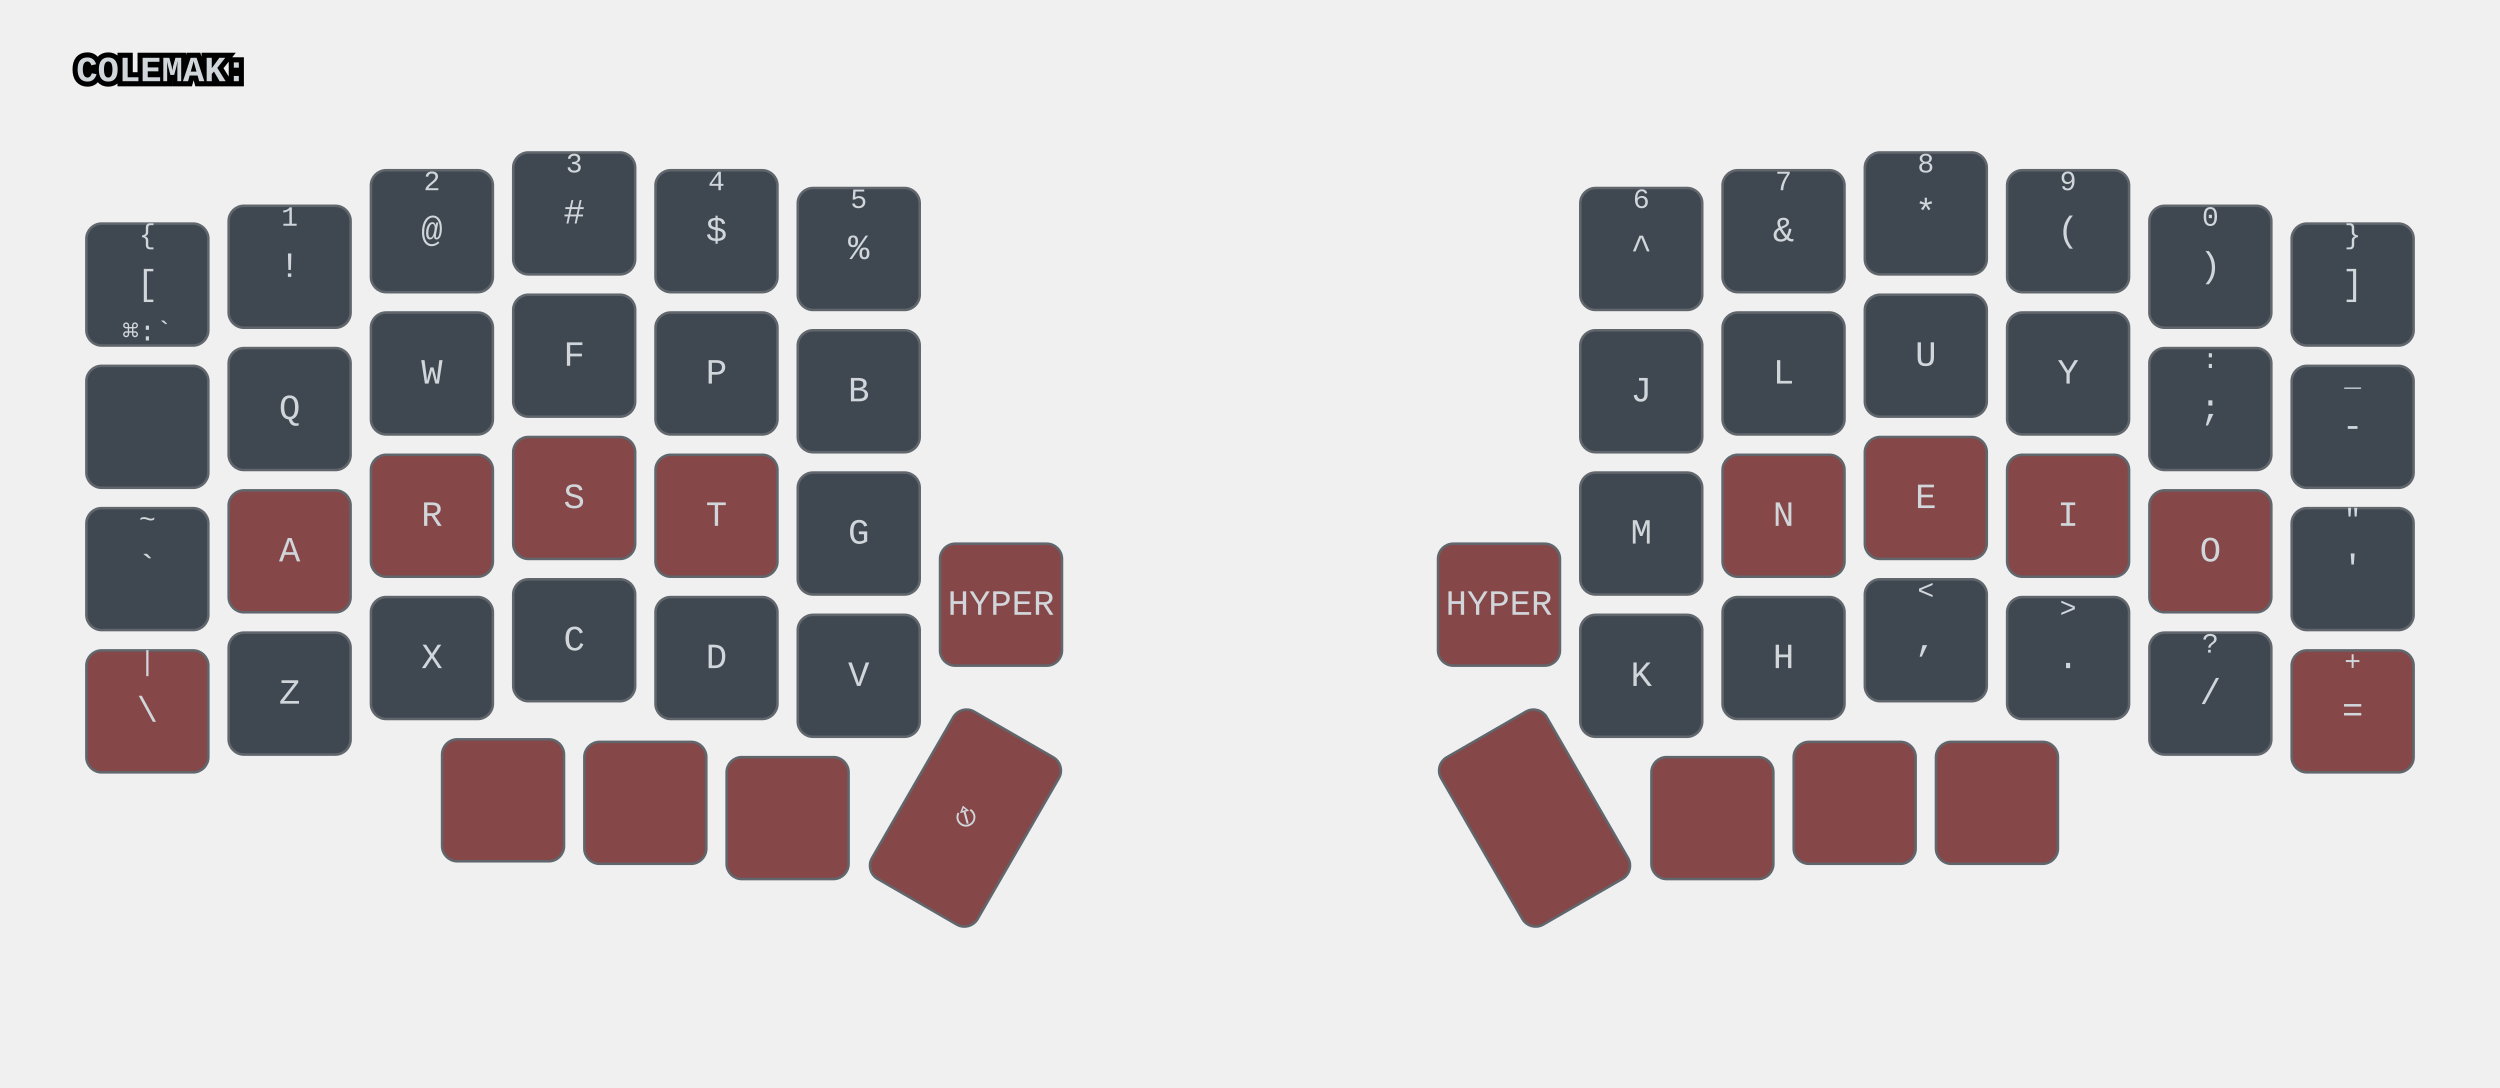
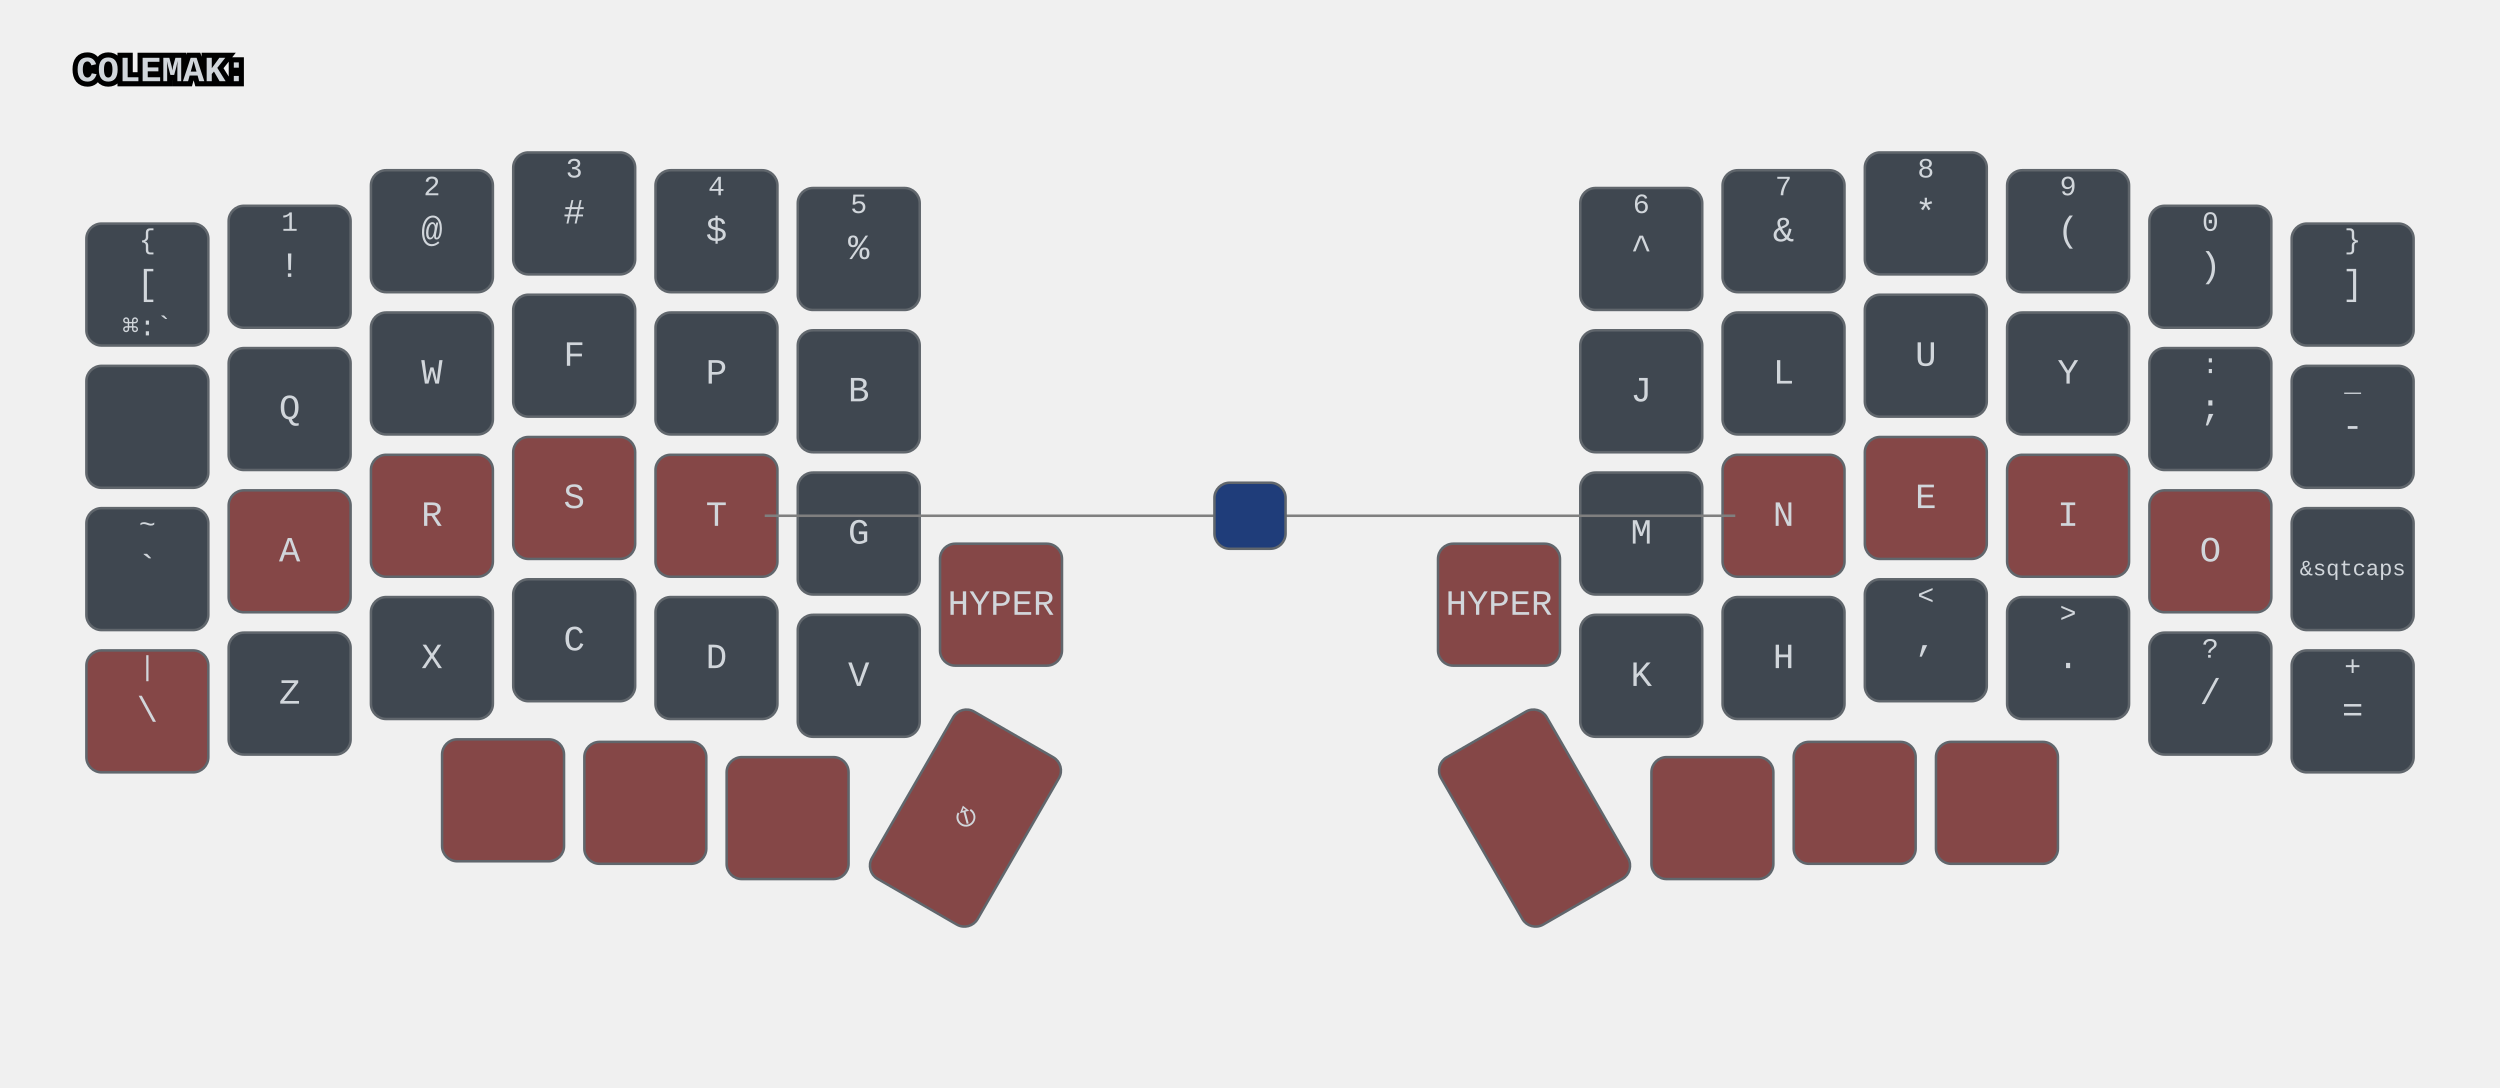
<svg xmlns="http://www.w3.org/2000/svg" xmlns:xlink="http://www.w3.org/1999/xlink" width="984" height="428" viewBox="0 0 984 428" class="keymap">
  <defs>/* start glyphs */
- <svg id="mdi:apple-keyboard-command">
+ <svg id="mdi:apple-keyboard-caps">
+       <svg id="mdi-apple-keyboard-caps" viewBox="0 0 24 24">
+         <path d="M15,14V8H17.17L12,2.83L6.83,8H9V14H15M12,0L22,10H17V16H7V10H2L12,0M7,18H17V24H7V18M15,20H9V22H15V20Z" />
+       </svg>
+     </svg>
+     <svg id="mdi:apple-keyboard-command">
      <svg id="mdi-apple-keyboard-command" viewBox="0 0 24 24">
        <path d="M6,2A4,4 0 0,1 10,6V8H14V6A4,4 0 0,1 18,2A4,4 0 0,1 22,6A4,4 0 0,1 18,10H16V14H18A4,4 0 0,1 22,18A4,4 0 0,1 18,22A4,4 0 0,1 14,18V16H10V18A4,4 0 0,1 6,22A4,4 0 0,1 2,18A4,4 0 0,1 6,14H8V10H6A4,4 0 0,1 2,6A4,4 0 0,1 6,2M16,18A2,2 0 0,0 18,20A2,2 0 0,0 20,18A2,2 0 0,0 18,16H16V18M14,10H10V14H14V10M6,16A2,2 0 0,0 4,18A2,2 0 0,0 6,20A2,2 0 0,0 8,18V16H6M8,6A2,2 0 0,0 6,4A2,2 0 0,0 4,6A2,2 0 0,0 6,8H8V6M18,8A2,2 0 0,0 20,6A2,2 0 0,0 18,4A2,2 0 0,0 16,6V8H18Z" />
      </svg>
    </svg>
    <svg id="mdi:apple-keyboard-control">
      <svg id="mdi-apple-keyboard-control" viewBox="0 0 24 24">
        <path d="M19.78,11.78L18.36,13.19L12,6.83L5.64,13.19L4.22,11.78L12,4L19.78,11.78Z" />
      </svg>
    </svg>
    <svg id="mdi:apple-keyboard-option">
      <svg id="mdi-apple-keyboard-option" viewBox="0 0 24 24">
        <path d="M3,4H9.11L16.15,18H21V20H14.88L7.84,6H3V4M14,4H21V6H14V4Z" />
      </svg>
    </svg>
    <svg id="mdi:apple-keyboard-shift">
      <svg id="mdi-apple-keyboard-shift" viewBox="0 0 24 24">
        <path d="M15,18V12H17.17L12,6.83L6.83,12H9V18H15M12,4L22,14H17V20H7V14H2L12,4Z" />
      </svg>
    </svg>
    <svg id="mdi:apps">
      <svg id="mdi-apps" viewBox="0 0 24 24">
        <path d="M16,20H20V16H16M16,14H20V10H16M10,8H14V4H10M16,8H20V4H16M10,14H14V10H10M4,14H8V10H4M4,20H8V16H4M10,20H14V16H10M4,8H8V4H4V8Z" />
      </svg>
    </svg>
    <svg id="mdi:backspace">
      <svg id="mdi-backspace" viewBox="0 0 24 24">
        <path d="M22,3H7C6.31,3 5.77,3.35 5.41,3.88L0,12L5.41,20.11C5.77,20.64 6.31,21 7,21H22A2,2 0 0,0 24,19V5A2,2 0 0,0 22,3M19,15.59L17.59,17L14,13.41L10.41,17L9,15.59L12.59,12L9,8.41L10.41,7L14,10.59L17.59,7L19,8.41L15.41,12" />
      </svg>
    </svg>
    <svg id="mdi:backspace-reverse">
      <svg id="mdi-backspace-reverse" viewBox="0 0 24 24">
        <path d="M2,21H17C17.7,21 18.2,20.6 18.6,20.1L24,12L18.6,3.9C18.2,3.4 17.7,3 17,3H2A2,2 0 0,0 0,5V19A2,2 0 0,0 2,21M5,8.4L6.4,7L10,10.6L13.6,7L15,8.4L11.4,12L15,15.6L13.6,17L10,13.4L6.4,17L5,15.6L8.6,12" />
      </svg>
    </svg>
    <svg id="mdi:bluetooth-connect">
      <svg id="mdi-bluetooth-connect" viewBox="0 0 24 24">
        <path d="M19,10L17,12L19,14L21,12M14.88,16.29L13,18.17V14.41M13,5.83L14.88,7.71L13,9.58M17.71,7.71L12,2H11V9.58L6.41,5L5,6.41L10.59,12L5,17.58L6.41,19L11,14.41V22H12L17.71,16.29L13.41,12M7,12L5,10L3,12L5,14L7,12Z" />
      </svg>
    </svg>
    <svg id="mdi:bluetooth-off">
      <svg id="mdi-bluetooth-off" viewBox="0 0 24 24">
        <path d="M13,5.83L14.88,7.71L13.28,9.31L14.69,10.72L17.71,7.7L12,2H11V7.03L13,9.03M5.41,4L4,5.41L10.59,12L5,17.59L6.41,19L11,14.41V22H12L16.29,17.71L18.59,20L20,18.59M13,18.17V14.41L14.88,16.29" />
      </svg>
    </svg>
    <svg id="mdi:brightness-5">
      <svg id="mdi-brightness-5" viewBox="0 0 24 24">
        <path d="M12,18A6,6 0 0,1 6,12A6,6 0 0,1 12,6A6,6 0 0,1 18,12A6,6 0 0,1 12,18M20,15.31L23.31,12L20,8.69V4H15.31L12,0.69L8.69,4H4V8.69L0.69,12L4,15.31V20H8.69L12,23.31L15.31,20H20V15.31Z" />
      </svg>
    </svg>
    <svg id="mdi:brightness-7">
      <svg id="mdi-brightness-7" viewBox="0 0 24 24">
        <path d="M12,8A4,4 0 0,0 8,12A4,4 0 0,0 12,16A4,4 0 0,0 16,12A4,4 0 0,0 12,8M12,18A6,6 0 0,1 6,12A6,6 0 0,1 12,6A6,6 0 0,1 18,12A6,6 0 0,1 12,18M20,8.69V4H15.31L12,0.69L8.69,4H4V8.69L0.69,12L4,15.31V20H8.69L12,23.31L15.31,20H20V15.31L23.31,12L20,8.69Z" />
      </svg>
    </svg>
    <svg id="mdi:code-block-tags">
      <svg id="mdi-code-block-tags" viewBox="0 0 24 24">
        <path d="M5.59 3.41L7 4.82L3.82 8L7 11.18L5.59 12.6L1 8L5.59 3.41M11.41 3.41L16 8L11.41 12.6L10 11.18L13.18 8L10 4.82L11.41 3.41M22 6V18C22 19.11 21.11 20 20 20H4C2.9 20 2 19.11 2 18V14H4V18H20V6H17.03V4H20C21.11 4 22 4.89 22 6Z" />
      </svg>
    </svg>
    <svg id="mdi:content-copy">
      <svg id="mdi-content-copy" viewBox="0 0 24 24">
        <path d="M19,21H8V7H19M19,5H8A2,2 0 0,0 6,7V21A2,2 0 0,0 8,23H19A2,2 0 0,0 21,21V7A2,2 0 0,0 19,5M16,1H4A2,2 0 0,0 2,3V17H4V3H16V1Z" />
      </svg>
    </svg>
    <svg id="mdi:content-cut">
      <svg id="mdi-content-cut" viewBox="0 0 24 24">
        <path d="M19,3L13,9L15,11L22,4V3M12,12.5A0.5,0.5 0 0,1 11.5,12A0.5,0.5 0 0,1 12,11.5A0.5,0.5 0 0,1 12.5,12A0.5,0.5 0 0,1 12,12.5M6,20A2,2 0 0,1 4,18C4,16.89 4.9,16 6,16A2,2 0 0,1 8,18C8,19.11 7.1,20 6,20M6,8A2,2 0 0,1 4,6C4,4.89 4.9,4 6,4A2,2 0 0,1 8,6C8,7.11 7.1,8 6,8M9.64,7.64C9.87,7.14 10,6.59 10,6A4,4 0 0,0 6,2A4,4 0 0,0 2,6A4,4 0 0,0 6,10C6.59,10 7.14,9.87 7.64,9.64L10,12L7.64,14.36C7.14,14.13 6.59,14 6,14A4,4 0 0,0 2,18A4,4 0 0,0 6,22A4,4 0 0,0 10,18C10,17.41 9.87,16.86 9.64,16.36L12,14L19,21H22V20L9.64,7.64Z" />
      </svg>
    </svg>
    <svg id="mdi:content-paste">
      <svg id="mdi-content-paste" viewBox="0 0 24 24">
        <path d="M19,20H5V4H7V7H17V4H19M12,2A1,1 0 0,1 13,3A1,1 0 0,1 12,4A1,1 0 0,1 11,3A1,1 0 0,1 12,2M19,2H14.82C14.4,0.84 13.3,0 12,0C10.7,0 9.6,0.84 9.18,2H5A2,2 0 0,0 3,4V20A2,2 0 0,0 5,22H19A2,2 0 0,0 21,20V4A2,2 0 0,0 19,2Z" />
      </svg>
    </svg>
    <svg id="mdi:dock-window">
      <svg id="mdi-dock-window" viewBox="0 0 24 24">
        <path d="M18 18V20H4A2 2 0 0 1 2 18V8H4V18M22 6V14A2 2 0 0 1 20 16H8A2 2 0 0 1 6 14V6A2 2 0 0 1 8 4H20A2 2 0 0 1 22 6M20 6H8V14H20Z" />
      </svg>
    </svg>
    <svg id="mdi:folder-search-outline">
      <svg id="mdi-folder-search-outline" viewBox="0 0 24 24">
        <path d="M16.5,12C19,12 21,14 21,16.5C21,17.38 20.75,18.21 20.31,18.9L23.39,22L22,23.39L18.88,20.32C18.19,20.75 17.37,21 16.5,21C14,21 12,19 12,16.5C12,14 14,12 16.5,12M16.5,14A2.5,2.5 0 0,0 14,16.5A2.5,2.5 0 0,0 16.5,19A2.5,2.5 0 0,0 19,16.5A2.5,2.5 0 0,0 16.5,14M19,8H3V18H10.17C10.34,18.72 10.63,19.39 11,20H3C1.89,20 1,19.1 1,18V6C1,4.89 1.89,4 3,4H9L11,6H19A2,2 0 0,1 21,8V11.81C20.42,11.26 19.75,10.81 19,10.5V8Z" />
      </svg>
    </svg>
    <svg id="mdi:format-letter-ends-with">
      <svg id="mdi-format-letter-ends-with" viewBox="0 0 24 24">
        <path d="M11.14 4L6.43 16H8.36L9.32 13.43H14.67L15.64 16H17.57L12.86 4M12 6.29L14.03 11.71H9.96M20 14V18H2V20H22V14Z" />
      </svg>
    </svg>
    <svg id="mdi:format-letter-starts-with">
      <svg id="mdi-format-letter-starts-with" viewBox="0 0 24 24">
        <path d="M11.14 4L6.43 16H8.36L9.32 13.43H14.67L15.64 16H17.57L12.86 4M12 6.29L14.03 11.71H9.96M4 18V15H2V20H22V18Z" />
      </svg>
    </svg>
    <svg id="mdi:format-pilcrow-arrow-left">
      <svg id="mdi-format-pilcrow-arrow-left" viewBox="0 0 24 24">
        <path d="M8,17V14L4,18L8,22V19H20V17M10,10V15H12V4H14V15H16V4H18V2H10A4,4 0 0,0 6,6A4,4 0 0,0 10,10Z" />
      </svg>
    </svg>
    <svg id="mdi:format-pilcrow-arrow-right">
      <svg id="mdi-format-pilcrow-arrow-right" viewBox="0 0 24 24">
        <path d="M21,18L17,14V17H5V19H17V22M9,10V15H11V4H13V15H15V4H17V2H9A4,4 0 0,0 5,6A4,4 0 0,0 9,10Z" />
      </svg>
    </svg>
    <svg id="mdi:keyboard-return">
      <svg id="mdi-keyboard-return" viewBox="0 0 24 24">
        <path d="M19,7V11H5.83L9.41,7.41L8,6L2,12L8,18L9.41,16.58L5.83,13H21V7H19Z" />
      </svg>
    </svg>
    <svg id="mdi:keyboard-space">
      <svg id="mdi-keyboard-space" viewBox="0 0 24 24">
        <path d="M3 15H5V19H19V15H21V19C21 20.1 20.1 21 19 21H5C3.9 21 3 20.1 3 19V15Z" />
      </svg>
    </svg>
    <svg id="mdi:keyboard-tab">
      <svg id="mdi-keyboard-tab" viewBox="0 0 24 24">
        <path d="M20,18H22V6H20M11.59,7.41L15.17,11H1V13H15.17L11.59,16.58L13,18L19,12L13,6L11.59,7.41Z" />
      </svg>
    </svg>
    <svg id="mdi:keyboard-tab-reverse">
      <svg id="mdi-keyboard-tab-reverse" viewBox="0 0 24 24">
        <path d="M4 6H2V18H4M11 6L5 12L11 18L12.41 16.58L8.83 13H23V11H8.83L12.41 7.41L11 6Z" />
      </svg>
    </svg>
    <svg id="mdi:keyboard-variant">
      <svg id="mdi-keyboard-variant" viewBox="0 0 24 24">
        <path d="M6,16H18V18H6V16M6,13V15H2V13H6M7,15V13H10V15H7M11,15V13H13V15H11M14,15V13H17V15H14M18,15V13H22V15H18M2,10H5V12H2V10M19,12V10H22V12H19M18,12H16V10H18V12M8,12H6V10H8V12M12,12H9V10H12V12M15,12H13V10H15V12M2,9V7H4V9H2M5,9V7H7V9H5M8,9V7H10V9H8M11,9V7H13V9H11M14,9V7H16V9H14M17,9V7H22V9H17Z" />
      </svg>
    </svg>
-     <svg id="mdi:lightbulb-off-outline">
-       <svg id="mdi-lightbulb-off-outline" viewBox="0 0 24 24">
-         <path d="M12,2C9.76,2 7.78,3.05 6.5,4.68L7.93,6.11C8.84,4.84 10.32,4 12,4A5,5 0 0,1 17,9C17,10.68 16.16,12.16 14.89,13.06L16.31,14.5C17.94,13.21 19,11.24 19,9A7,7 0 0,0 12,2M3.28,4L2,5.27L5.04,8.3C5,8.53 5,8.76 5,9C5,11.38 6.19,13.47 8,14.74V17A1,1 0 0,0 9,18H14.73L18.73,22L20,20.72L3.28,4M7.23,10.5L12.73,16H10V13.58C8.68,13 7.66,11.88 7.23,10.5M9,20V21A1,1 0 0,0 10,22H14A1,1 0 0,0 15,21V20H9Z" />
-       </svg>
-     </svg>
    <svg id="mdi:lightbulb-on-20">
      <svg id="mdi-lightbulb-on-20" viewBox="0 0 24 24">
        <path d="M1 11H4V13H1V11M4.9 3.5L3.5 4.9L5.6 7L7 5.6L4.9 3.5M13 1H11V4H13V1M20 11V13H23V11H20M10 22C10 22.6 10.4 23 11 23H13C13.6 23 14 22.6 14 22V21H10V22M19.1 3.5L17 5.6L18.4 7L20.5 4.9L19.1 3.5M18 12C18 14.2 16.8 16.2 15 17.2V19C15 19.6 14.6 20 14 20H10C9.4 20 9 19.6 9 19V17.2C7.2 16.2 6 14.2 6 12C6 8.7 8.7 6 12 6S18 8.7 18 12M16 12C16 9.79 14.21 8 12 8S8 9.79 8 12 9.79 16 12 16 16 14.21 16 12Z" />
      </svg>
    </svg>
    <svg id="mdi:lightbulb-on-90">
      <svg id="mdi-lightbulb-on-90" viewBox="0 0 24 24">
        <path d="M7 5.6L5.6 7L3.5 4.9L4.9 3.5L7 5.6M10 22C10 22.6 10.4 23 11 23H13C13.6 23 14 22.6 14 22V21H10V22M1 13H4V11H1V13M13 1H11V4H13V1M20 11V13H23V11H20M19.1 3.5L17 5.6L18.4 7L20.5 4.9L19.1 3.5M18 12C18 14.2 16.8 16.2 15 17.2V19C15 19.6 14.6 20 14 20H10C9.4 20 9 19.6 9 19V17.2C7.2 16.2 6 14.2 6 12C6 8.7 8.7 6 12 6S18 8.7 18 12M12 8C11 8 10.09 8.38 9.39 9H14.61C13.91 8.38 13 8 12 8Z" />
      </svg>
    </svg>
    <svg id="mdi:lock-outline">
      <svg id="mdi-lock-outline" viewBox="0 0 24 24">
        <path d="M12,17C10.89,17 10,16.1 10,15C10,13.89 10.89,13 12,13A2,2 0 0,1 14,15A2,2 0 0,1 12,17M18,20V10H6V20H18M18,8A2,2 0 0,1 20,10V20A2,2 0 0,1 18,22H6C4.89,22 4,21.1 4,20V10C4,8.89 4.89,8 6,8H7V6A5,5 0 0,1 12,1A5,5 0 0,1 17,6V8H18M12,3A3,3 0 0,0 9,6V8H15V6A3,3 0 0,0 12,3Z" />
      </svg>
    </svg>
    <svg id="mdi:magnify">
      <svg id="mdi-magnify" viewBox="0 0 24 24">
        <path d="M9.5,3A6.5,6.5 0 0,1 16,9.5C16,11.11 15.41,12.59 14.44,13.73L14.71,14H15.5L20.5,19L19,20.5L14,15.5V14.71L13.73,14.44C12.59,15.41 11.11,16 9.5,16A6.5,6.5 0 0,1 3,9.5A6.5,6.5 0 0,1 9.5,3M9.5,5C7,5 5,7 5,9.5C5,12 7,14 9.5,14C12,14 14,12 14,9.5C14,7 12,5 9.5,5Z" />
+       </svg>
+     </svg>
+     <svg id="mdi:music">
+       <svg id="mdi-music" viewBox="0 0 24 24">
+         <path d="M21,3V15.5A3.5,3.5 0 0,1 17.5,19A3.5,3.5 0 0,1 14,15.5A3.5,3.5 0 0,1 17.5,12C18.04,12 18.55,12.12 19,12.34V6.47L9,8.6V17.5A3.5,3.5 0 0,1 5.5,21A3.5,3.5 0 0,1 2,17.5A3.5,3.5 0 0,1 5.5,14C6.04,14 6.55,14.12 7,14.34V6L21,3Z" />
      </svg>
    </svg>
    <svg id="mdi:numeric-1-box-multiple-outline">
      <svg id="mdi-numeric-1-box-multiple-outline" viewBox="0 0 24 24">
        <path d="M21,17H7V3H21M21,1H7A2,2 0 0,0 5,3V17A2,2 0 0,0 7,19H21A2,2 0 0,0 23,17V3A2,2 0 0,0 21,1M14,15H16V5H12V7H14M3,5H1V21A2,2 0 0,0 3,23H19V21H3V5Z" />
      </svg>
    </svg>
    <svg id="mdi:numeric-2-box-multiple-outline">
      <svg id="mdi-numeric-2-box-multiple-outline" viewBox="0 0 24 24">
        <path d="M17,13H13V11H15A2,2 0 0,0 17,9V7C17,5.89 16.1,5 15,5H11V7H15V9H13A2,2 0 0,0 11,11V15H17M21,17H7V3H21M21,1H7A2,2 0 0,0 5,3V17A2,2 0 0,0 7,19H21A2,2 0 0,0 23,17V3A2,2 0 0,0 21,1M3,5H1V21A2,2 0 0,0 3,23H19V21H3V5Z" />
      </svg>
    </svg>
    <svg id="mdi:numeric-3-box-multiple-outline">
      <svg id="mdi-numeric-3-box-multiple-outline" viewBox="0 0 24 24">
        <path d="M17,13V11.5A1.5,1.5 0 0,0 15.5,10A1.5,1.5 0 0,0 17,8.5V7C17,5.89 16.1,5 15,5H11V7H15V9H13V11H15V13H11V15H15A2,2 0 0,0 17,13M3,5H1V21A2,2 0 0,0 3,23H19V21H3M21,17H7V3H21M21,1H7A2,2 0 0,0 5,3V17A2,2 0 0,0 7,19H21A2,2 0 0,0 23,17V3A2,2 0 0,0 21,1Z" />
      </svg>
    </svg>
    <svg id="mdi:numeric-4-box-multiple-outline">
      <svg id="mdi-numeric-4-box-multiple-outline" viewBox="0 0 24 24">
        <path d="M21,17H7V3H21M21,1H7A2,2 0 0,0 5,3V17A2,2 0 0,0 7,19H21A2,2 0 0,0 23,17V3A2,2 0 0,0 21,1M15,15H17V5H15V9H13V5H11V11H15M3,5H1V21A2,2 0 0,0 3,23H19V21H3V5Z" />
      </svg>
    </svg>
    <svg id="mdi:numeric-5-box-multiple-outline">
      <svg id="mdi-numeric-5-box-multiple-outline" viewBox="0 0 24 24">
        <path d="M17,13V11C17,9.89 16.1,9 15,9H13V7H17V5H11V11H15V13H11V15H15A2,2 0 0,0 17,13M3,5H1V21A2,2 0 0,0 3,23H19V21H3M21,17H7V3H21M21,1H7A2,2 0 0,0 5,3V17A2,2 0 0,0 7,19H21A2,2 0 0,0 23,17V3A2,2 0 0,0 21,1Z" />
      </svg>
    </svg>
    <svg id="mdi:numeric-6-box-multiple-outline">
      <svg id="mdi-numeric-6-box-multiple-outline" viewBox="0 0 24 24">
        <path d="M13,11H15V13H13M13,15H15A2,2 0 0,0 17,13V11C17,9.89 16.1,9 15,9H13V7H17V5H13A2,2 0 0,0 11,7V13C11,14.11 11.9,15 13,15M21,17H7V3H21M21,1H7A2,2 0 0,0 5,3V17A2,2 0 0,0 7,19H21A2,2 0 0,0 23,17V3A2,2 0 0,0 21,1M3,5H1V21A2,2 0 0,0 3,23H19V21H3V5Z" />
      </svg>
    </svg>
    <svg id="mdi:palette-outline">
      <svg id="mdi-palette-outline" viewBox="0 0 24 24">
        <path d="M12,22A10,10 0 0,1 2,12A10,10 0 0,1 12,2C17.5,2 22,6 22,11A6,6 0 0,1 16,17H14.2C13.9,17 13.7,17.2 13.7,17.5C13.7,17.6 13.8,17.7 13.8,17.8C14.2,18.3 14.4,18.9 14.4,19.5C14.5,20.9 13.4,22 12,22M12,4A8,8 0 0,0 4,12A8,8 0 0,0 12,20C12.3,20 12.5,19.8 12.5,19.5C12.5,19.3 12.4,19.2 12.4,19.1C12,18.6 11.8,18.1 11.8,17.5C11.8,16.1 12.9,15 14.3,15H16A4,4 0 0,0 20,11C20,7.1 16.4,4 12,4M6.5,10C7.3,10 8,10.7 8,11.5C8,12.3 7.3,13 6.5,13C5.7,13 5,12.3 5,11.5C5,10.7 5.7,10 6.5,10M9.5,6C10.3,6 11,6.7 11,7.5C11,8.3 10.3,9 9.5,9C8.7,9 8,8.3 8,7.5C8,6.7 8.7,6 9.5,6M14.5,6C15.3,6 16,6.7 16,7.5C16,8.3 15.3,9 14.5,9C13.7,9 13,8.3 13,7.5C13,6.7 13.7,6 14.5,6M17.5,10C18.3,10 19,10.7 19,11.5C19,12.3 18.3,13 17.5,13C16.7,13 16,12.3 16,11.5C16,10.7 16.7,10 17.5,10Z" />
      </svg>
    </svg>
    <svg id="mdi:play-pause">
      <svg id="mdi-play-pause" viewBox="0 0 24 24">
        <path d="M3,5V19L11,12M13,19H16V5H13M18,5V19H21V5" />
      </svg>
    </svg>
    <svg id="mdi:power">
      <svg id="mdi-power" viewBox="0 0 24 24">
        <path d="M16.56,5.44L15.11,6.89C16.84,7.94 18,9.83 18,12A6,6 0 0,1 12,18A6,6 0 0,1 6,12C6,9.83 7.16,7.94 8.88,6.88L7.44,5.44C5.36,6.88 4,9.28 4,12A8,8 0 0,0 12,20A8,8 0 0,0 20,12C20,9.28 18.64,6.88 16.56,5.44M13,3H11V13H13" />
      </svg>
    </svg>
    <svg id="mdi:power-plug-outline">
      <svg id="mdi-power-plug-outline" viewBox="0 0 24 24">
        <path d="M16 7V3H14V7H10V3H8V7C7 7 6 8 6 9V14.5L9.5 18V21H14.5V18L18 14.5V9C18 8 17 7 16 7M16 13.67L13.09 16.59L12.67 17H11.33L10.92 16.59L8 13.67V9.09C8 9.06 8.06 9 8.09 9H15.92C15.95 9 16 9.06 16 9.09V13.67Z" />
      </svg>
    </svg>
    <svg id="mdi:redo">
      <svg id="mdi-redo" viewBox="0 0 24 24">
        <path d="M18.4,10.6C16.55,9 14.15,8 11.5,8C6.85,8 2.92,11.03 1.54,15.22L3.9,16C4.95,12.81 7.95,10.5 11.5,10.5C13.45,10.5 15.23,11.22 16.62,12.38L13,16H22V7L18.4,10.6Z" />
      </svg>
    </svg>
    <svg id="mdi:restart">
      <svg id="mdi-restart" viewBox="0 0 24 24">
        <path d="M12,4C14.1,4 16.1,4.8 17.6,6.3C20.7,9.4 20.7,14.5 17.6,17.6C15.8,19.5 13.3,20.2 10.9,19.9L11.4,17.9C13.1,18.1 14.9,17.5 16.2,16.2C18.5,13.9 18.5,10.1 16.2,7.7C15.1,6.6 13.5,6 12,6V10.6L7,5.6L12,0.6V4M6.3,17.6C3.7,15 3.3,11 5.1,7.9L6.6,9.4C5.5,11.6 5.9,14.4 7.8,16.2C8.3,16.7 8.9,17.1 9.6,17.4L9,19.4C8,19 7.1,18.4 6.3,17.6Z" />
      </svg>
    </svg>
    <svg id="mdi:skip-backward">
      <svg id="mdi-skip-backward" viewBox="0 0 24 24">
        <path d="M20,5V19L13,12M6,5V19H4V5M13,5V19L6,12" />
      </svg>
    </svg>
    <svg id="mdi:skip-forward">
      <svg id="mdi-skip-forward" viewBox="0 0 24 24">
        <path d="M4,5V19L11,12M18,5V19H20V5M11,5V19L18,12" />
      </svg>
    </svg>
    <svg id="mdi:stop">
      <svg id="mdi-stop" viewBox="0 0 24 24">
        <path d="M18,18H6V6H18V18Z" />
      </svg>
    </svg>
    <svg id="mdi:undo">
      <svg id="mdi-undo" viewBox="0 0 24 24">
        <path d="M12.5,8C9.85,8 7.45,9 5.6,10.6L2,7V16H11L7.38,12.38C8.77,11.22 10.54,10.5 12.5,10.5C16.04,10.5 19.05,12.81 20.1,16L22.47,15.22C21.08,11.03 17.15,8 12.5,8Z" />
      </svg>
    </svg>
    <svg id="mdi:usb">
      <svg id="mdi-usb" viewBox="0 0 24 24">
        <path d="M15,7V11H16V13H13V5H15L12,1L9,5H11V13H8V10.93C8.7,10.56 9.2,9.85 9.2,9C9.2,7.78 8.21,6.8 7,6.8C5.78,6.8 4.8,7.78 4.8,9C4.8,9.85 5.3,10.56 6,10.93V13A2,2 0 0,0 8,15H11V18.05C10.29,18.41 9.8,19.15 9.8,20A2.2,2.2 0 0,0 12,22.2A2.2,2.2 0 0,0 14.2,20C14.2,19.15 13.71,18.41 13,18.05V15H16A2,2 0 0,0 18,13V11H19V7H15Z" />
      </svg>
    </svg>
    <svg id="mdi:view-dashboard-outline">
      <svg id="mdi-view-dashboard-outline" viewBox="0 0 24 24">
        <path d="M19,5V7H15V5H19M9,5V11H5V5H9M19,13V19H15V13H19M9,17V19H5V17H9M21,3H13V9H21V3M11,3H3V13H11V3M21,11H13V21H21V11M11,15H3V21H11V15Z" />
      </svg>
    </svg>
    <svg id="mdi:volume-minus">
      <svg id="mdi-volume-minus" viewBox="0 0 24 24">
        <path d="M3,9H7L12,4V20L7,15H3V9M14,11H22V13H14V11Z" />
      </svg>
    </svg>
    <svg id="mdi:volume-off">
      <svg id="mdi-volume-off" viewBox="0 0 24 24">
        <path d="M12,4L9.91,6.09L12,8.18M4.27,3L3,4.27L7.73,9H3V15H7L12,20V13.27L16.25,17.53C15.58,18.04 14.83,18.46 14,18.7V20.77C15.38,20.45 16.63,19.82 17.68,18.96L19.73,21L21,19.73L12,10.73M19,12C19,12.94 18.8,13.82 18.46,14.64L19.97,16.15C20.62,14.91 21,13.5 21,12C21,7.72 18,4.14 14,3.23V5.29C16.89,6.15 19,8.83 19,12M16.5,12C16.5,10.23 15.5,8.71 14,7.97V10.18L16.45,12.63C16.5,12.43 16.5,12.21 16.5,12Z" />
      </svg>
    </svg>
    <svg id="mdi:volume-plus">
      <svg id="mdi-volume-plus" viewBox="0 0 24 24">
        <path d="M3,9H7L12,4V20L7,15H3V9M14,11H17V8H19V11H22V13H19V16H17V13H14V11Z" />
      </svg>
    </svg>
    <svg id="mdi:web">
      <svg id="mdi-web" viewBox="0 0 24 24">
        <path d="M16.36,14C16.44,13.34 16.5,12.68 16.5,12C16.5,11.32 16.44,10.66 16.36,10H19.74C19.9,10.64 20,11.31 20,12C20,12.69 19.9,13.36 19.74,14M14.59,19.56C15.19,18.45 15.65,17.25 15.97,16H18.92C17.96,17.65 16.43,18.93 14.59,19.56M14.34,14H9.66C9.56,13.34 9.5,12.68 9.5,12C9.5,11.32 9.56,10.65 9.66,10H14.34C14.43,10.65 14.5,11.32 14.5,12C14.5,12.68 14.43,13.34 14.34,14M12,19.96C11.17,18.76 10.5,17.43 10.09,16H13.91C13.5,17.43 12.83,18.76 12,19.96M8,8H5.08C6.03,6.34 7.57,5.06 9.4,4.44C8.8,5.55 8.35,6.75 8,8M5.08,16H8C8.35,17.25 8.8,18.45 9.4,19.56C7.57,18.93 6.03,17.65 5.08,16M4.26,14C4.1,13.36 4,12.69 4,12C4,11.31 4.1,10.64 4.26,10H7.64C7.56,10.66 7.5,11.32 7.5,12C7.5,12.68 7.56,13.34 7.64,14M12,4.03C12.83,5.23 13.5,6.57 13.91,8H10.09C10.5,6.57 11.17,5.23 12,4.03M18.92,8H15.97C15.65,6.75 15.19,5.55 14.59,4.44C16.43,5.07 17.96,6.34 18.92,8M12,2C6.47,2 2,6.5 2,12A10,10 0 0,0 12,22A10,10 0 0,0 22,12A10,10 0 0,0 12,2Z" />
      </svg>
    </svg>
    <svg id="mdi:window-maximize">
      <svg id="mdi-window-maximize" viewBox="0 0 24 24">
        <path d="M4,4H20V20H4V4M6,8V18H18V8H6Z" />
      </svg>
    </svg>
    <svg id="mdi:window-restore">
      <svg id="mdi-window-restore" viewBox="0 0 24 24">
        <path d="M4,8H8V4H20V16H16V20H4V8M16,8V14H18V6H10V8H16M6,12V18H14V12H6Z" />
      </svg>
    </svg>
  </defs>/* end glyphs */
<style>/* inherit to force styles through use tags */
svg path {
    fill: inherit;
}

/* font and background color specifications */
svg.keymap {
    font-family: SFMono-Regular,Consolas,Liberation Mono,Menlo,monospace;
    font-size: 14px;
    font-kerning: normal;
    text-rendering: optimizeLegibility;
    fill: #24292e;
}

/* default key styling */
rect.key {
    fill: #f6f8fa;
}

rect.key, rect.combo {
    stroke: #c9cccf;
    stroke-width: 1;
}

/* default key side styling, only used is draw_key_sides is set */
rect.side {
    filter: brightness(90%);
}

/* color accent for combo boxes */
rect.combo, rect.combo-separate {
    fill: #cdf;
}

/* color accent for held keys */
rect.held, rect.combo.held {
    fill: #fdd;
}

/* color accent for ghost (optional) keys */
rect.ghost, rect.combo.ghost {
    stroke-dasharray: 4, 4;
    stroke-width: 2;
}

text {
    text-anchor: middle;
    dominant-baseline: middle;
}

/* styling for layer labels */
text.label {
    font-weight: bold;
    text-anchor: start;
    stroke: white;
    stroke-width: 4;
    paint-order: stroke;
}

/* styling for optional footer */
text.footer {
    text-anchor: end;
    dominant-baseline: auto;
    stroke: white;
    stroke-width: 4;
    paint-order: stroke;
}

/* styling for combo tap, and key hold/shifted label text */
text.combo, text.hold, text.shifted {
    font-size: 11px;
}

text.hold {
    text-anchor: middle;
    dominant-baseline: auto;
}

text.shifted {
    text-anchor: middle;
    dominant-baseline: hanging;
}

/* styling for hold/shifted label text in combo box */
text.combo.hold, text.combo.shifted {
    font-size: 8px;
}

/* lighter symbol for transparent keys */
text.trans {
    fill: #7b7e81;
}

/* styling for combo dendrons */
path.combo {
    stroke-width: 1;
    stroke: gray;
    fill: none;
}

/* Start Tabler Icons Cleanup */
/* cannot use height/width with glyphs */
.icon-tabler &gt; path {
    fill: inherit;
    stroke: inherit;
    stroke-width: 2;
}
/* hide tabler's default box */
.icon-tabler &gt; path[stroke="none"][fill="none"] {
    visibility: hidden;
}
/* End Tabler Icons Cleanup */

svg.keymap { fill: #d1d6db; }
rect.key { fill: #3f4750; }
rect.key, rect.combo { stroke: #60666c; }
rect.combo, rect.combo-separate { fill: #1f3d7a; }
rect.held, rect.combo.held { fill: #854747; }
text.label, text.footer { stroke: black; }
text.trans { fill: #7e8184; }
path.combo { stroke: #7f7f7f; }

rect.ghost { fill: #7b7e81; }
</style>
  <g transform="translate(30, 0)" class="layer-COLEMAK">
    <text x="0" y="28" class="label">COLEMAK:</text>
    <g transform="translate(0, 56)">
      <g transform="translate(28, 56)" class="key keypos-0">
        <rect rx="6" ry="6" x="-24" y="-24" width="48" height="48" class="key" />
        <text x="0" y="0" class="key tap">[</text>
-         <text x="0" y="22" class="key hold">⌘:`</text>
-         <text x="0" y="-22" class="key shifted">{</text>
+         <text x="0" y="20" class="key hold">⌘:`</text>
+         <text x="0" y="-20" class="key shifted">{</text>
      </g>
      <g transform="translate(84, 49)" class="key keypos-1">
        <rect rx="6" ry="6" x="-24" y="-24" width="48" height="48" class="key" />
        <text x="0" y="0" class="key tap">!</text>
-         <text x="0" y="-22" class="key shifted">1</text>
+         <text x="0" y="-20" class="key shifted">1</text>
      </g>
      <g transform="translate(140, 35)" class="key keypos-2">
        <rect rx="6" ry="6" x="-24" y="-24" width="48" height="48" class="key" />
        <text x="0" y="0" class="key tap">@</text>
-         <text x="0" y="-22" class="key shifted">2</text>
+         <text x="0" y="-20" class="key shifted">2</text>
      </g>
      <g transform="translate(196, 28)" class="key keypos-3">
        <rect rx="6" ry="6" x="-24" y="-24" width="48" height="48" class="key" />
        <text x="0" y="0" class="key tap">#</text>
-         <text x="0" y="-22" class="key shifted">3</text>
+         <text x="0" y="-20" class="key shifted">3</text>
      </g>
      <g transform="translate(252, 35)" class="key keypos-4">
        <rect rx="6" ry="6" x="-24" y="-24" width="48" height="48" class="key" />
        <text x="0" y="0" class="key tap">$</text>
-         <text x="0" y="-22" class="key shifted">4</text>
+         <text x="0" y="-20" class="key shifted">4</text>
      </g>
      <g transform="translate(308, 42)" class="key keypos-5">
        <rect rx="6" ry="6" x="-24" y="-24" width="48" height="48" class="key" />
        <text x="0" y="0" class="key tap">%</text>
-         <text x="0" y="-22" class="key shifted">5</text>
+         <text x="0" y="-20" class="key shifted">5</text>
      </g>
      <g transform="translate(616, 42)" class="key keypos-6">
        <rect rx="6" ry="6" x="-24" y="-24" width="48" height="48" class="key" />
        <text x="0" y="0" class="key tap">^</text>
-         <text x="0" y="-22" class="key shifted">6</text>
+         <text x="0" y="-20" class="key shifted">6</text>
      </g>
      <g transform="translate(672, 35)" class="key keypos-7">
        <rect rx="6" ry="6" x="-24" y="-24" width="48" height="48" class="key" />
        <text x="0" y="0" class="key tap">&amp;</text>
-         <text x="0" y="-22" class="key shifted">7</text>
+         <text x="0" y="-20" class="key shifted">7</text>
      </g>
      <g transform="translate(728, 28)" class="key keypos-8">
        <rect rx="6" ry="6" x="-24" y="-24" width="48" height="48" class="key" />
        <text x="0" y="0" class="key tap">*</text>
-         <text x="0" y="-22" class="key shifted">8</text>
+         <text x="0" y="-20" class="key shifted">8</text>
      </g>
      <g transform="translate(784, 35)" class="key keypos-9">
        <rect rx="6" ry="6" x="-24" y="-24" width="48" height="48" class="key" />
        <text x="0" y="0" class="key tap">(</text>
-         <text x="0" y="-22" class="key shifted">9</text>
+         <text x="0" y="-20" class="key shifted">9</text>
      </g>
      <g transform="translate(840, 49)" class="key keypos-10">
        <rect rx="6" ry="6" x="-24" y="-24" width="48" height="48" class="key" />
        <text x="0" y="0" class="key tap">)</text>
-         <text x="0" y="-22" class="key shifted">0</text>
+         <text x="0" y="-20" class="key shifted">0</text>
      </g>
      <g transform="translate(896, 56)" class="key keypos-11">
        <rect rx="6" ry="6" x="-24" y="-24" width="48" height="48" class="key" />
        <text x="0" y="0" class="key tap">]</text>
-         <text x="0" y="-22" class="key shifted">}</text>
+         <text x="0" y="-20" class="key shifted">}</text>
      </g>
      <g transform="translate(28, 112)" class="key keypos-12">
        <rect rx="6" ry="6" x="-24" y="-24" width="48" height="48" class="key" />
        <use href="#mdi:keyboard-tab" xlink:href="#mdi:keyboard-tab" x="-7" y="-7" height="14" width="14.0" class="key tap glyph mdi:keyboard-tab" />
      </g>
      <g transform="translate(84, 105)" class="key keypos-13">
        <rect rx="6" ry="6" x="-24" y="-24" width="48" height="48" class="key" />
        <text x="0" y="0" class="key tap">Q</text>
      </g>
      <g transform="translate(140, 91)" class="key keypos-14">
        <rect rx="6" ry="6" x="-24" y="-24" width="48" height="48" class="key" />
        <text x="0" y="0" class="key tap">W</text>
      </g>
      <g transform="translate(196, 84)" class="key keypos-15">
        <rect rx="6" ry="6" x="-24" y="-24" width="48" height="48" class="key" />
        <text x="0" y="0" class="key tap">F</text>
      </g>
      <g transform="translate(252, 91)" class="key keypos-16">
        <rect rx="6" ry="6" x="-24" y="-24" width="48" height="48" class="key" />
        <text x="0" y="0" class="key tap">P</text>
      </g>
      <g transform="translate(308, 98)" class="key keypos-17">
        <rect rx="6" ry="6" x="-24" y="-24" width="48" height="48" class="key" />
        <text x="0" y="0" class="key tap">B</text>
      </g>
      <g transform="translate(616, 98)" class="key keypos-18">
        <rect rx="6" ry="6" x="-24" y="-24" width="48" height="48" class="key" />
        <text x="0" y="0" class="key tap">J</text>
      </g>
      <g transform="translate(672, 91)" class="key keypos-19">
        <rect rx="6" ry="6" x="-24" y="-24" width="48" height="48" class="key" />
        <text x="0" y="0" class="key tap">L</text>
      </g>
      <g transform="translate(728, 84)" class="key keypos-20">
        <rect rx="6" ry="6" x="-24" y="-24" width="48" height="48" class="key" />
        <text x="0" y="0" class="key tap">U</text>
      </g>
      <g transform="translate(784, 91)" class="key keypos-21">
        <rect rx="6" ry="6" x="-24" y="-24" width="48" height="48" class="key" />
        <text x="0" y="0" class="key tap">Y</text>
      </g>
      <g transform="translate(840, 105)" class="key keypos-22">
        <rect rx="6" ry="6" x="-24" y="-24" width="48" height="48" class="key" />
        <text x="0" y="0" class="key tap">;</text>
-         <text x="0" y="-22" class="key shifted">:</text>
+         <text x="0" y="-20" class="key shifted">:</text>
      </g>
      <g transform="translate(896, 112)" class="key keypos-23">
        <rect rx="6" ry="6" x="-24" y="-24" width="48" height="48" class="key" />
        <text x="0" y="0" class="key tap">-</text>
-         <text x="0" y="-22" class="key shifted">_</text>
+         <text x="0" y="-20" class="key shifted">_</text>
      </g>
      <g transform="translate(28, 168)" class="key keypos-24">
        <rect rx="6" ry="6" x="-24" y="-24" width="48" height="48" class="key" />
        <text x="0" y="0" class="key tap">`</text>
-         <text x="0" y="-22" class="key shifted">~</text>
+         <text x="0" y="-20" class="key shifted">~</text>
      </g>
      <g transform="translate(84, 161)" class="key held keypos-25">
        <rect rx="6" ry="6" x="-24" y="-24" width="48" height="48" class="key held" />
        <text x="0" y="0" class="key held tap">A</text>
-         <use href="#mdi:apple-keyboard-control" xlink:href="#mdi:apple-keyboard-control" x="-6" y="10" height="12" width="12.0" class="key held hold glyph mdi:apple-keyboard-control" />
+         <use href="#mdi:apple-keyboard-control" xlink:href="#mdi:apple-keyboard-control" x="-6" y="8" height="12" width="12.0" class="key held hold glyph mdi:apple-keyboard-control" />
      </g>
      <g transform="translate(140, 147)" class="key held keypos-26">
        <rect rx="6" ry="6" x="-24" y="-24" width="48" height="48" class="key held" />
        <text x="0" y="0" class="key held tap">R</text>
-         <use href="#mdi:apple-keyboard-option" xlink:href="#mdi:apple-keyboard-option" x="-6" y="10" height="12" width="12.0" class="key held hold glyph mdi:apple-keyboard-option" />
+         <use href="#mdi:apple-keyboard-option" xlink:href="#mdi:apple-keyboard-option" x="-6" y="8" height="12" width="12.0" class="key held hold glyph mdi:apple-keyboard-option" />
      </g>
      <g transform="translate(196, 140)" class="key held keypos-27">
        <rect rx="6" ry="6" x="-24" y="-24" width="48" height="48" class="key held" />
        <text x="0" y="0" class="key held tap">S</text>
-         <use href="#mdi:apple-keyboard-command" xlink:href="#mdi:apple-keyboard-command" x="-6" y="10" height="12" width="12.0" class="key held hold glyph mdi:apple-keyboard-command" />
+         <use href="#mdi:apple-keyboard-command" xlink:href="#mdi:apple-keyboard-command" x="-6" y="8" height="12" width="12.0" class="key held hold glyph mdi:apple-keyboard-command" />
      </g>
      <g transform="translate(252, 147)" class="key held keypos-28">
        <rect rx="6" ry="6" x="-24" y="-24" width="48" height="48" class="key held" />
        <text x="0" y="0" class="key held tap">T</text>
-         <use href="#mdi:apple-keyboard-shift" xlink:href="#mdi:apple-keyboard-shift" x="-6" y="10" height="12" width="12.0" class="key held hold glyph mdi:apple-keyboard-shift" />
+         <use href="#mdi:apple-keyboard-shift" xlink:href="#mdi:apple-keyboard-shift" x="-6" y="8" height="12" width="12.0" class="key held hold glyph mdi:apple-keyboard-shift" />
      </g>
      <g transform="translate(308, 154)" class="key keypos-29">
        <rect rx="6" ry="6" x="-24" y="-24" width="48" height="48" class="key" />
        <text x="0" y="0" class="key tap">G</text>
      </g>
      <g transform="translate(616, 154)" class="key keypos-30">
        <rect rx="6" ry="6" x="-24" y="-24" width="48" height="48" class="key" />
        <text x="0" y="0" class="key tap">M</text>
      </g>
      <g transform="translate(672, 147)" class="key held keypos-31">
        <rect rx="6" ry="6" x="-24" y="-24" width="48" height="48" class="key held" />
        <text x="0" y="0" class="key held tap">N</text>
-         <use href="#mdi:apple-keyboard-shift" xlink:href="#mdi:apple-keyboard-shift" x="-6" y="10" height="12" width="12.0" class="key held hold glyph mdi:apple-keyboard-shift" />
+         <use href="#mdi:apple-keyboard-shift" xlink:href="#mdi:apple-keyboard-shift" x="-6" y="8" height="12" width="12.0" class="key held hold glyph mdi:apple-keyboard-shift" />
      </g>
      <g transform="translate(728, 140)" class="key held keypos-32">
        <rect rx="6" ry="6" x="-24" y="-24" width="48" height="48" class="key held" />
        <text x="0" y="0" class="key held tap">E</text>
-         <use href="#mdi:apple-keyboard-command" xlink:href="#mdi:apple-keyboard-command" x="-6" y="10" height="12" width="12.0" class="key held hold glyph mdi:apple-keyboard-command" />
+         <use href="#mdi:apple-keyboard-command" xlink:href="#mdi:apple-keyboard-command" x="-6" y="8" height="12" width="12.0" class="key held hold glyph mdi:apple-keyboard-command" />
      </g>
      <g transform="translate(784, 147)" class="key held keypos-33">
        <rect rx="6" ry="6" x="-24" y="-24" width="48" height="48" class="key held" />
        <text x="0" y="0" class="key held tap">I</text>
-         <use href="#mdi:apple-keyboard-option" xlink:href="#mdi:apple-keyboard-option" x="-6" y="10" height="12" width="12.0" class="key held hold glyph mdi:apple-keyboard-option" />
+         <use href="#mdi:apple-keyboard-option" xlink:href="#mdi:apple-keyboard-option" x="-6" y="8" height="12" width="12.0" class="key held hold glyph mdi:apple-keyboard-option" />
      </g>
      <g transform="translate(840, 161)" class="key held keypos-34">
        <rect rx="6" ry="6" x="-24" y="-24" width="48" height="48" class="key held" />
        <text x="0" y="0" class="key held tap">O</text>
-         <use href="#mdi:apple-keyboard-control" xlink:href="#mdi:apple-keyboard-control" x="-6" y="10" height="12" width="12.0" class="key held hold glyph mdi:apple-keyboard-control" />
+         <use href="#mdi:apple-keyboard-control" xlink:href="#mdi:apple-keyboard-control" x="-6" y="8" height="12" width="12.0" class="key held hold glyph mdi:apple-keyboard-control" />
      </g>
      <g transform="translate(896, 168)" class="key keypos-35">
        <rect rx="6" ry="6" x="-24" y="-24" width="48" height="48" class="key" />
-         <text x="0" y="0" class="key tap">'</text>
-         <text x="0" y="-22" class="key shifted">"</text>
+         <text x="0" y="0" class="key tap">
+           <tspan style="font-size: 62%">&amp;sqtcaps</tspan>
+         </text>
      </g>
      <g transform="translate(28, 224)" class="key held keypos-36">
        <rect rx="6" ry="6" x="-24" y="-24" width="48" height="48" class="key held" />
        <text x="0" y="0" class="key held tap">\</text>
-         <use href="#mdi:web" xlink:href="#mdi:web" x="-6" y="10" height="12" width="12.0" class="key held hold glyph mdi:web" />
-         <text x="0" y="-22" class="key held shifted">|</text>
+         <use href="#mdi:web" xlink:href="#mdi:web" x="-6" y="8" height="12" width="12.0" class="key held hold glyph mdi:web" />
+         <text x="0" y="-20" class="key held shifted">|</text>
      </g>
      <g transform="translate(84, 217)" class="key keypos-37">
        <rect rx="6" ry="6" x="-24" y="-24" width="48" height="48" class="key" />
        <text x="0" y="0" class="key tap">Z</text>
      </g>
      <g transform="translate(140, 203)" class="key keypos-38">
        <rect rx="6" ry="6" x="-24" y="-24" width="48" height="48" class="key" />
        <text x="0" y="0" class="key tap">X</text>
      </g>
      <g transform="translate(196, 196)" class="key keypos-39">
        <rect rx="6" ry="6" x="-24" y="-24" width="48" height="48" class="key" />
        <text x="0" y="0" class="key tap">C</text>
      </g>
      <g transform="translate(252, 203)" class="key keypos-40">
        <rect rx="6" ry="6" x="-24" y="-24" width="48" height="48" class="key" />
        <text x="0" y="0" class="key tap">D</text>
      </g>
      <g transform="translate(308, 210)" class="key keypos-41">
        <rect rx="6" ry="6" x="-24" y="-24" width="48" height="48" class="key" />
        <text x="0" y="0" class="key tap">V</text>
      </g>
      <g transform="translate(364, 182)" class="key held keypos-42">
        <rect rx="6" ry="6" x="-24" y="-24" width="48" height="48" class="key held" />
        <text x="0" y="0" class="key held tap">HYPER</text>
      </g>
      <g transform="translate(560, 182)" class="key held keypos-43">
        <rect rx="6" ry="6" x="-24" y="-24" width="48" height="48" class="key held" />
        <text x="0" y="0" class="key held tap">HYPER</text>
      </g>
      <g transform="translate(616, 210)" class="key keypos-44">
        <rect rx="6" ry="6" x="-24" y="-24" width="48" height="48" class="key" />
        <text x="0" y="0" class="key tap">K</text>
      </g>
      <g transform="translate(672, 203)" class="key keypos-45">
        <rect rx="6" ry="6" x="-24" y="-24" width="48" height="48" class="key" />
        <text x="0" y="0" class="key tap">H</text>
      </g>
      <g transform="translate(728, 196)" class="key keypos-46">
        <rect rx="6" ry="6" x="-24" y="-24" width="48" height="48" class="key" />
        <text x="0" y="0" class="key tap">,</text>
-         <text x="0" y="-22" class="key shifted">&lt;</text>
+         <text x="0" y="-20" class="key shifted">&lt;</text>
      </g>
      <g transform="translate(784, 203)" class="key keypos-47">
        <rect rx="6" ry="6" x="-24" y="-24" width="48" height="48" class="key" />
        <text x="0" y="0" class="key tap">.</text>
-         <text x="0" y="-22" class="key shifted">&gt;</text>
+         <text x="0" y="-20" class="key shifted">&gt;</text>
      </g>
      <g transform="translate(840, 217)" class="key keypos-48">
        <rect rx="6" ry="6" x="-24" y="-24" width="48" height="48" class="key" />
        <text x="0" y="0" class="key tap">/</text>
-         <text x="0" y="-22" class="key shifted">?</text>
-       </g>
-       <g transform="translate(896, 224)" class="key held keypos-49">
-         <rect rx="6" ry="6" x="-24" y="-24" width="48" height="48" class="key held" />
-         <text x="0" y="0" class="key held tap">=</text>
-         <use href="#mdi:web" xlink:href="#mdi:web" x="-6" y="10" height="12" width="12.0" class="key held hold glyph mdi:web" />
-         <text x="0" y="-22" class="key held shifted">+</text>
+         <text x="0" y="-20" class="key shifted">?</text>
+       </g>
+       <g transform="translate(896, 224)" class="key keypos-49">
+         <rect rx="6" ry="6" x="-24" y="-24" width="48" height="48" class="key" />
+         <text x="0" y="0" class="key tap">=</text>
+         <use href="#mdi:web" xlink:href="#mdi:web" x="-6" y="8" height="12" width="12.0" class="key hold glyph mdi:web" />
+         <text x="0" y="-20" class="key shifted">+</text>
      </g>
      <g transform="translate(168, 259)" class="key held keypos-50">
        <rect rx="6" ry="6" x="-24" y="-24" width="48" height="48" class="key held" />
        <use href="#mdi:numeric-6-box-multiple-outline" xlink:href="#mdi:numeric-6-box-multiple-outline" x="-7" y="-7" height="14" width="14.0" class="key held tap glyph mdi:numeric-6-box-multiple-outline" />
      </g>
      <g transform="translate(224, 260)" class="key held keypos-51">
        <rect rx="6" ry="6" x="-24" y="-24" width="48" height="48" class="key held" />
        <use href="#mdi:numeric-5-box-multiple-outline" xlink:href="#mdi:numeric-5-box-multiple-outline" x="-7" y="-7" height="14" width="14.0" class="key held tap glyph mdi:numeric-5-box-multiple-outline" />
      </g>
      <g transform="translate(280, 266)" class="key held keypos-52">
        <rect rx="6" ry="6" x="-24" y="-24" width="48" height="48" class="key held" />
        <use href="#mdi:backspace" xlink:href="#mdi:backspace" x="-7" y="-7" height="14" width="14.0" class="key held tap glyph mdi:backspace" />
-         <use href="#mdi:numeric-2-box-multiple-outline" xlink:href="#mdi:numeric-2-box-multiple-outline" x="-6" y="10" height="12" width="12.0" class="key held hold glyph mdi:numeric-2-box-multiple-outline" />
-         <use href="#mdi:backspace-reverse" xlink:href="#mdi:backspace-reverse" x="-5" y="-22" height="10" width="10.0" class="key held shifted glyph mdi:backspace-reverse" />
+         <use href="#mdi:numeric-1-box-multiple-outline" xlink:href="#mdi:numeric-1-box-multiple-outline" x="-6" y="8" height="12" width="12.0" class="key held hold glyph mdi:numeric-1-box-multiple-outline" />
+         <use href="#mdi:backspace-reverse" xlink:href="#mdi:backspace-reverse" x="-5" y="-20" height="10" width="10.0" class="key held shifted glyph mdi:backspace-reverse" />
      </g>
      <g transform="translate(350, 266) rotate(30.0)" class="key held keypos-53">
        <rect rx="6" ry="6" x="-24" y="-38" width="48" height="76" class="key held" />
        <text x="0" y="0" class="key held tap">⎋</text>
-         <use href="#mdi:numeric-3-box-multiple-outline" xlink:href="#mdi:numeric-3-box-multiple-outline" x="-6" y="24" height="12" width="12.0" class="key held hold glyph mdi:numeric-3-box-multiple-outline" />
+         <use href="#mdi:numeric-3-box-multiple-outline" xlink:href="#mdi:numeric-3-box-multiple-outline" x="-6" y="22" height="12" width="12.0" class="key held hold glyph mdi:numeric-3-box-multiple-outline" />
      </g>
      <g transform="translate(574, 266) rotate(-30.0)" class="key held keypos-54">
        <rect rx="6" ry="6" x="-24" y="-38" width="48" height="76" class="key held" />
        <use href="#mdi:keyboard-return" xlink:href="#mdi:keyboard-return" x="-7" y="-7" height="14" width="14.0" class="key held tap glyph mdi:keyboard-return" />
-         <use href="#mdi:numeric-4-box-multiple-outline" xlink:href="#mdi:numeric-4-box-multiple-outline" x="-6" y="24" height="12" width="12.0" class="key held hold glyph mdi:numeric-4-box-multiple-outline" />
+         <use href="#mdi:numeric-4-box-multiple-outline" xlink:href="#mdi:numeric-4-box-multiple-outline" x="-6" y="22" height="12" width="12.0" class="key held hold glyph mdi:numeric-4-box-multiple-outline" />
      </g>
      <g transform="translate(644, 266)" class="key held keypos-55">
        <rect rx="6" ry="6" x="-24" y="-24" width="48" height="48" class="key held" />
        <use href="#mdi:keyboard-space" xlink:href="#mdi:keyboard-space" x="-7" y="-7" height="14" width="14.0" class="key held tap glyph mdi:keyboard-space" />
-         <use href="#mdi:numeric-1-box-multiple-outline" xlink:href="#mdi:numeric-1-box-multiple-outline" x="-6" y="10" height="12" width="12.0" class="key held hold glyph mdi:numeric-1-box-multiple-outline" />
+         <use href="#mdi:numeric-2-box-multiple-outline" xlink:href="#mdi:numeric-2-box-multiple-outline" x="-6" y="8" height="12" width="12.0" class="key held hold glyph mdi:numeric-2-box-multiple-outline" />
      </g>
      <g transform="translate(700, 260)" class="key held keypos-56">
        <rect rx="6" ry="6" x="-24" y="-24" width="48" height="48" class="key held" />
        <use href="#mdi:numeric-5-box-multiple-outline" xlink:href="#mdi:numeric-5-box-multiple-outline" x="-7" y="-7" height="14" width="14.0" class="key held tap glyph mdi:numeric-5-box-multiple-outline" />
      </g>
      <g transform="translate(756, 260)" class="key held keypos-57">
        <rect rx="6" ry="6" x="-24" y="-24" width="48" height="48" class="key held" />
        <use href="#mdi:numeric-6-box-multiple-outline" xlink:href="#mdi:numeric-6-box-multiple-outline" x="-7" y="-7" height="14" width="14.0" class="key held tap glyph mdi:numeric-6-box-multiple-outline" />
+       </g>
+       <g class="combo combopos-0">
+         <path d="M462,147 l-191,0" class="combo" />
+         <path d="M462,147 l191,0" class="combo" />
+         <rect rx="6" ry="6" x="448" y="134" width="28" height="26" class="combo" />
+         <use href="#mdi:apple-keyboard-caps" xlink:href="#mdi:apple-keyboard-caps" x="455" y="140" height="14" width="14.0" class="combo tap glyph mdi:apple-keyboard-caps" />
      </g>
    </g>
  </g>
</svg>
